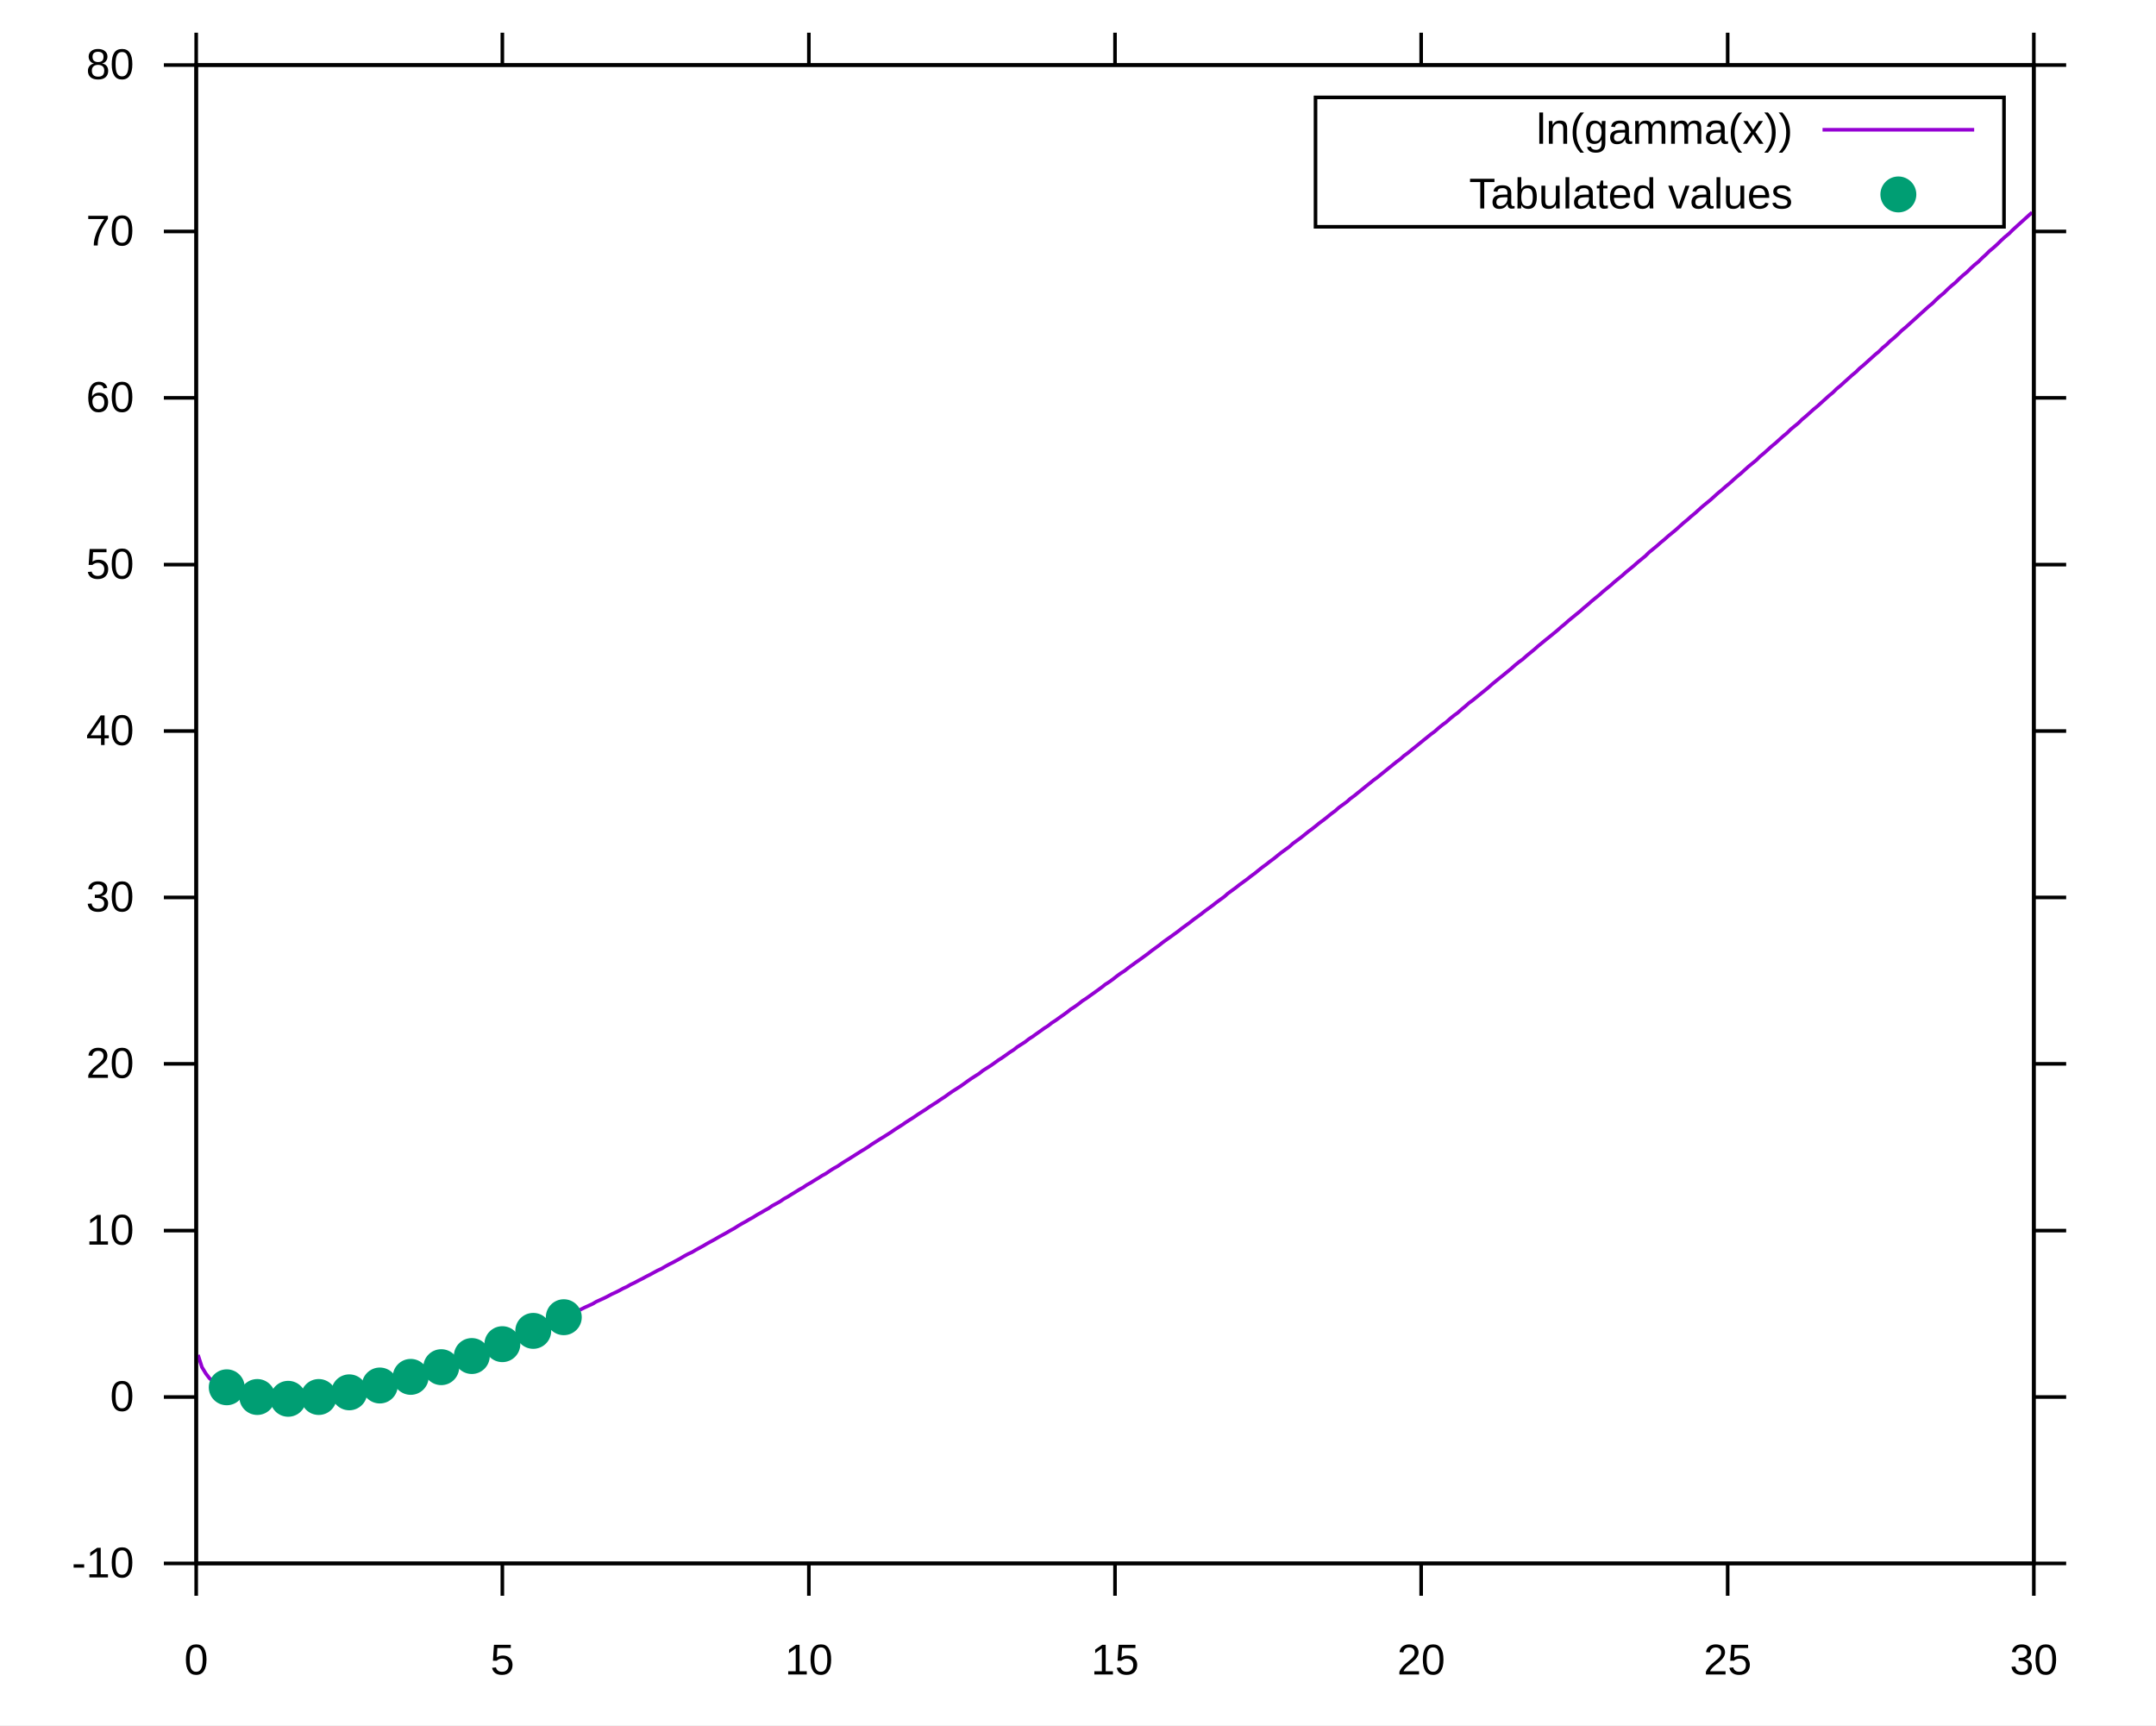
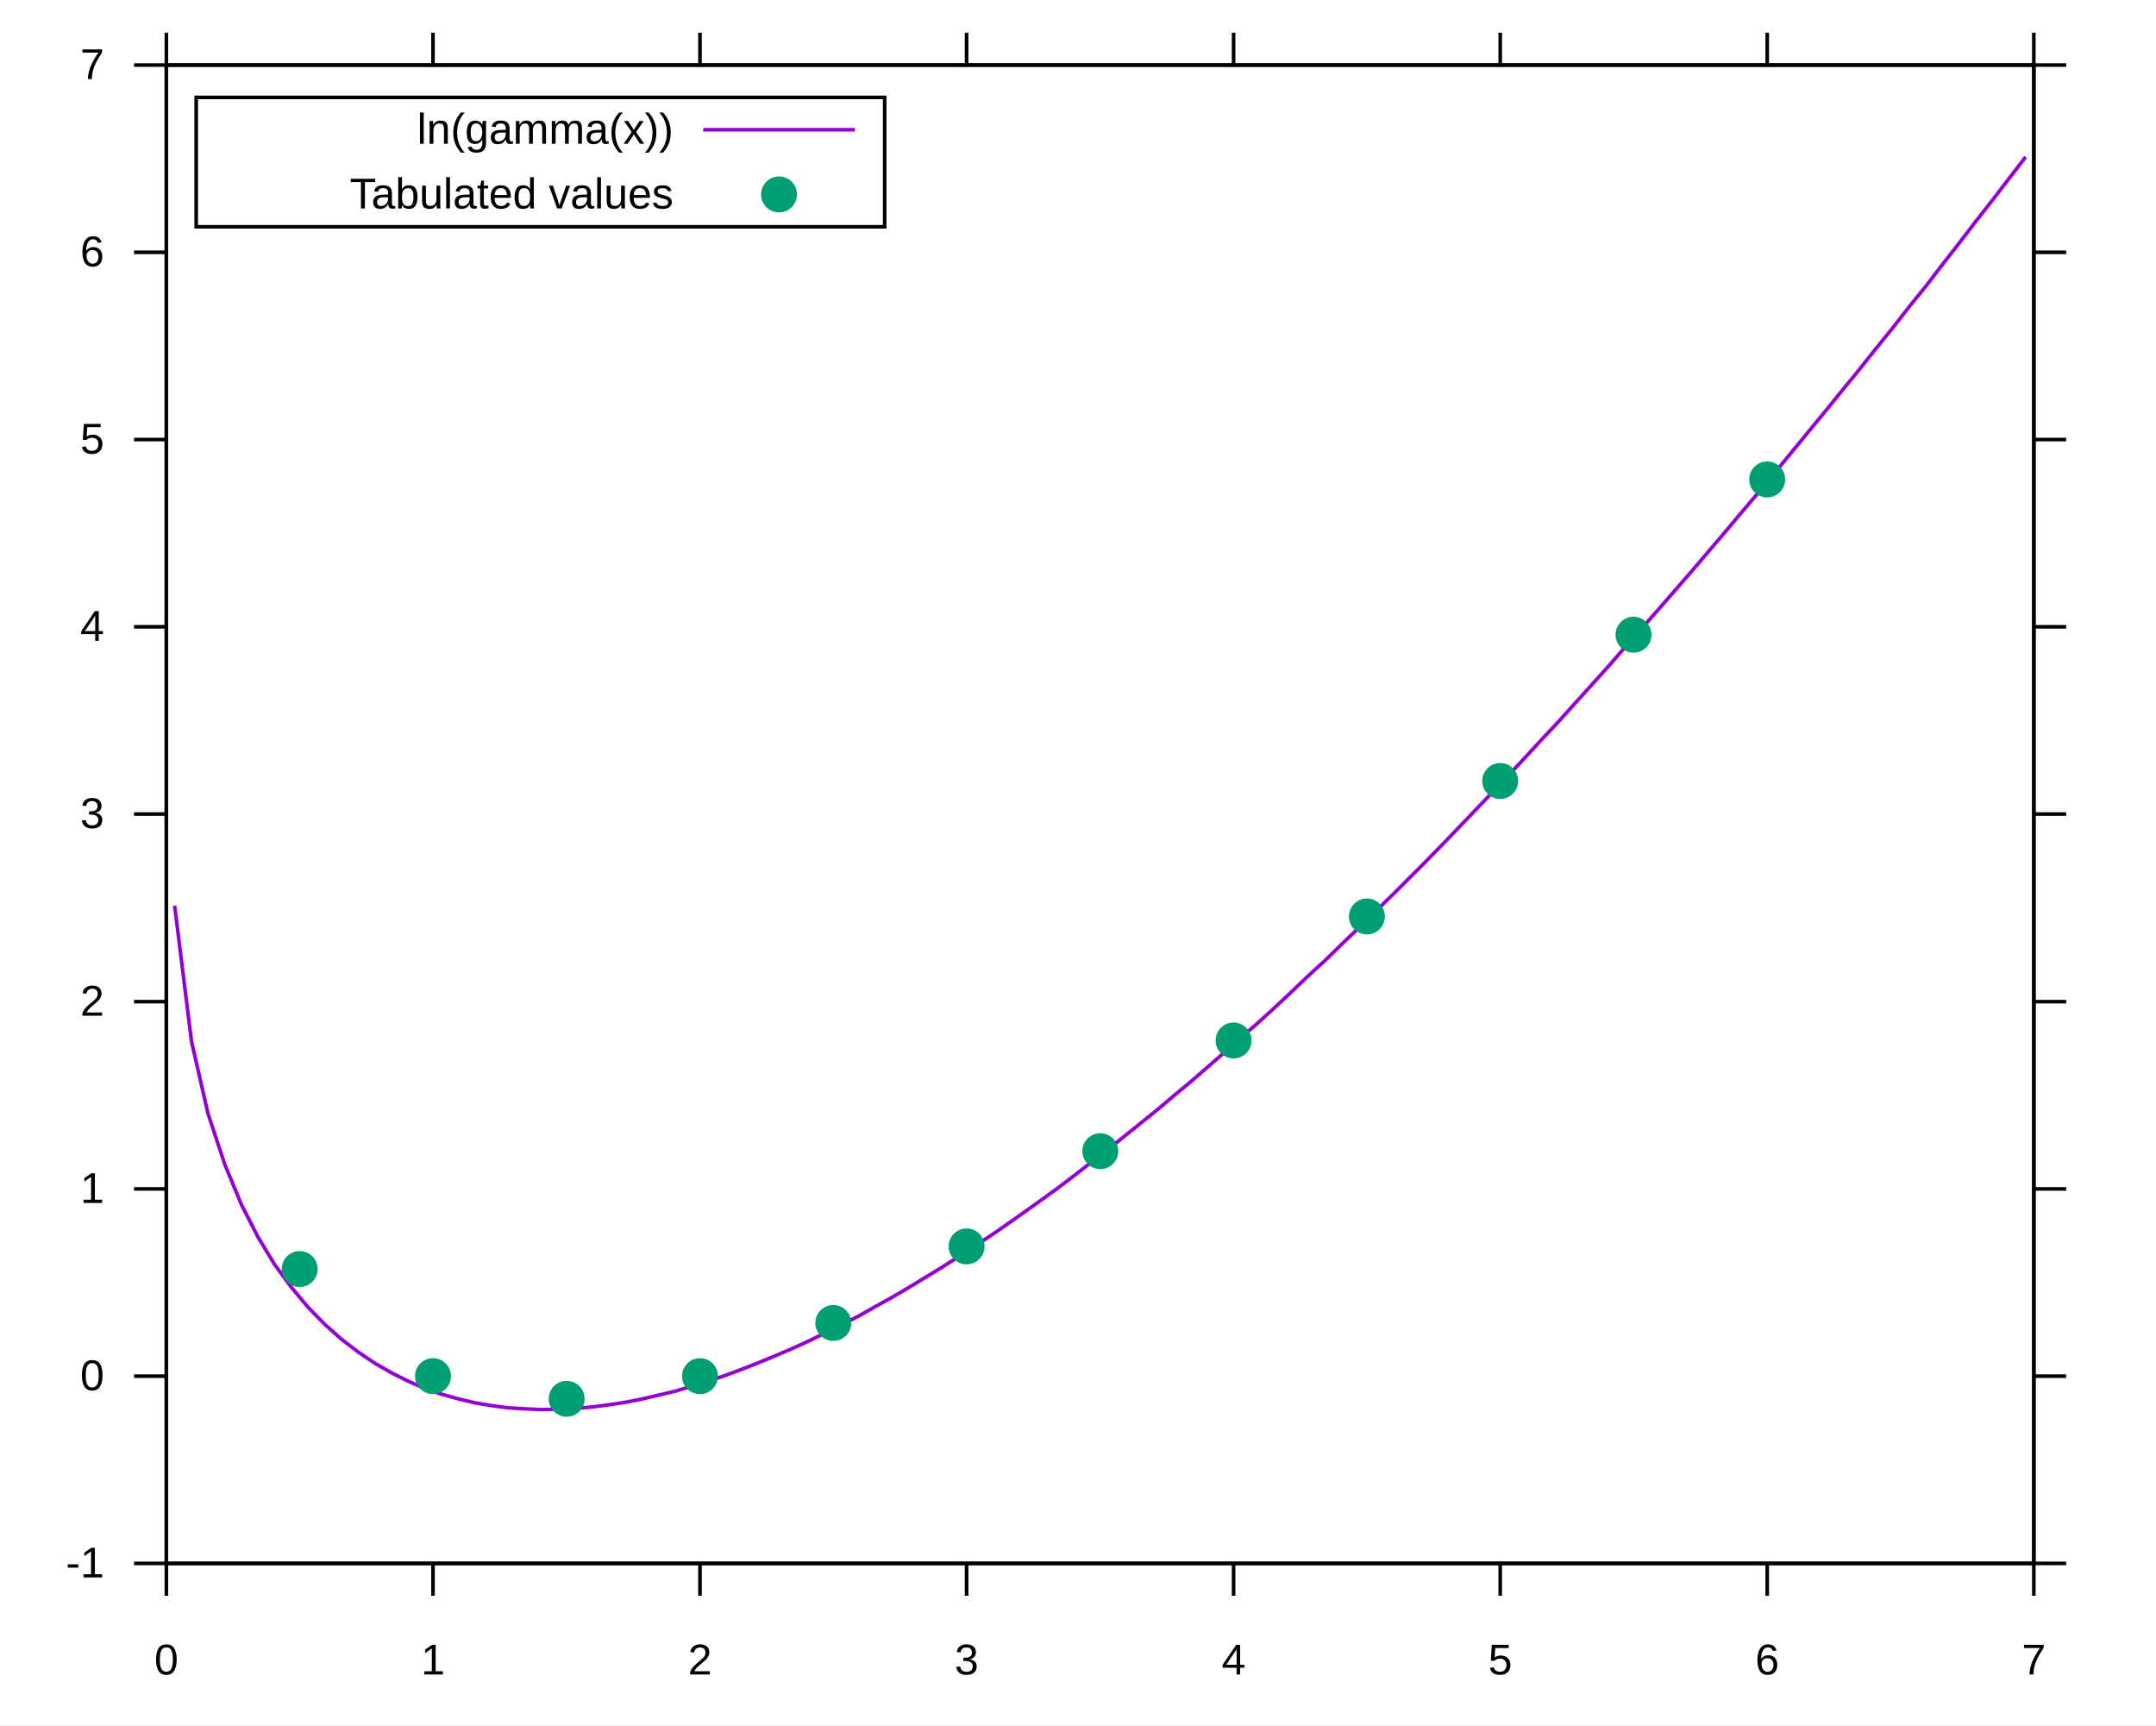
<svg xmlns="http://www.w3.org/2000/svg" xmlns:xlink="http://www.w3.org/1999/xlink" width="600" height="480" viewBox="0 0 600 480">
  <g id="gnuplot_canvas">
    <rect x="0" y="0" width="600" height="480" fill="#ffffff" />
    <defs>
      <circle id="gpDot" r="0.5" stroke-width="0.5" stroke="currentColor" />
      <path id="gpPt0" stroke-width="0.222" stroke="currentColor" d="M-1,0 h2 M0,-1 v2" />
      <path id="gpPt1" stroke-width="0.222" stroke="currentColor" d="M-1,-1 L1,1 M1,-1 L-1,1" />
      <path id="gpPt2" stroke-width="0.222" stroke="currentColor" d="M-1,0 L1,0 M0,-1 L0,1 M-1,-1 L1,1 M-1,1 L1,-1" />
      <rect id="gpPt3" stroke-width="0.222" stroke="currentColor" x="-1" y="-1" width="2" height="2" />
      <rect id="gpPt4" stroke-width="0.222" stroke="currentColor" fill="currentColor" x="-1" y="-1" width="2" height="2" />
      <circle id="gpPt5" stroke-width="0.222" stroke="currentColor" cx="0" cy="0" r="1" />
      <use xlink:href="#gpPt5" id="gpPt6" fill="currentColor" stroke="none" />
      <path id="gpPt7" stroke-width="0.222" stroke="currentColor" d="M0,-1.33 L-1.33,0.67 L1.33,0.67 z" />
      <use xlink:href="#gpPt7" id="gpPt8" fill="currentColor" stroke="none" />
      <use xlink:href="#gpPt7" id="gpPt9" stroke="currentColor" transform="rotate(180)" />
      <use xlink:href="#gpPt9" id="gpPt10" fill="currentColor" stroke="none" />
      <use xlink:href="#gpPt3" id="gpPt11" stroke="currentColor" transform="rotate(45)" />
      <use xlink:href="#gpPt11" id="gpPt12" fill="currentColor" stroke="none" />
      <path id="gpPt13" stroke-width="0.222" stroke="currentColor" d="M0,1.330 L1.265,0.411 L0.782,-1.067 L-0.782,-1.076 L-1.265,0.411 z" />
      <use xlink:href="#gpPt13" id="gpPt14" fill="currentColor" stroke="none" />
      <filter id="textbox" filterUnits="objectBoundingBox" x="0" y="0" height="1" width="1">
        <feFlood flood-color="#FFFFFF" flood-opacity="1" result="bgnd" />
        <feComposite in="SourceGraphic" in2="bgnd" operator="atop" />
      </filter>
      <filter id="greybox" filterUnits="objectBoundingBox" x="0" y="0" height="1" width="1">
        <feFlood flood-color="lightgrey" flood-opacity="1" result="grey" />
        <feComposite in="SourceGraphic" in2="grey" operator="atop" />
      </filter>
    </defs>
    <g fill="none" color="#FFFFFF" stroke="currentColor" stroke-width="1.00" stroke-linecap="butt" stroke-linejoin="miter">
</g>
    <g fill="none" color="black" stroke="currentColor" stroke-width="1.00" stroke-linecap="butt" stroke-linejoin="miter">
-       <path stroke="black" d="M54.6,435.0 L45.6,435.0 M566.0,435.0 L575.0,435.0  " />
-       <g transform="translate(37.3,438.9)" stroke="none" fill="black" font-family="Arial" font-size="12.00" text-anchor="end">
-         <text>
-           <tspan font-family="Arial">-10</tspan>
-         </text>
-       </g>
-     </g>
-     <g fill="none" color="black" stroke="currentColor" stroke-width="1.00" stroke-linecap="butt" stroke-linejoin="miter">
-       <path stroke="black" d="M54.6,388.7 L45.6,388.7 M566.0,388.7 L575.0,388.7  " />
-       <g transform="translate(37.3,392.6)" stroke="none" fill="black" font-family="Arial" font-size="12.00" text-anchor="end">
+       <path stroke="black" d="M46.3,435.0 L37.3,435.0 M566.0,435.0 L575.0,435.0  " />
+       <g transform="translate(29.0,438.9)" stroke="none" fill="black" font-family="Arial" font-size="12.00" text-anchor="end">
+         <text>
+           <tspan font-family="Arial">-1</tspan>
+         </text>
+       </g>
+     </g>
+     <g fill="none" color="black" stroke="currentColor" stroke-width="1.00" stroke-linecap="butt" stroke-linejoin="miter">
+       <path stroke="black" d="M46.3,382.9 L37.3,382.9 M566.0,382.9 L575.0,382.9  " />
+       <g transform="translate(29.0,386.8)" stroke="none" fill="black" font-family="Arial" font-size="12.00" text-anchor="end">
        <text>
          <tspan font-family="Arial"> 0</tspan>
        </text>
      </g>
    </g>
    <g fill="none" color="black" stroke="currentColor" stroke-width="1.00" stroke-linecap="butt" stroke-linejoin="miter">
-       <path stroke="black" d="M54.6,342.4 L45.6,342.4 M566.0,342.4 L575.0,342.4  " />
-       <g transform="translate(37.3,346.3)" stroke="none" fill="black" font-family="Arial" font-size="12.00" text-anchor="end">
-         <text>
-           <tspan font-family="Arial"> 10</tspan>
-         </text>
-       </g>
-     </g>
-     <g fill="none" color="black" stroke="currentColor" stroke-width="1.00" stroke-linecap="butt" stroke-linejoin="miter">
-       <path stroke="black" d="M54.6,296.0 L45.6,296.0 M566.0,296.0 L575.0,296.0  " />
-       <g transform="translate(37.3,299.9)" stroke="none" fill="black" font-family="Arial" font-size="12.00" text-anchor="end">
-         <text>
-           <tspan font-family="Arial"> 20</tspan>
-         </text>
-       </g>
-     </g>
-     <g fill="none" color="black" stroke="currentColor" stroke-width="1.00" stroke-linecap="butt" stroke-linejoin="miter">
-       <path stroke="black" d="M54.6,249.7 L45.6,249.7 M566.0,249.7 L575.0,249.7  " />
-       <g transform="translate(37.3,253.6)" stroke="none" fill="black" font-family="Arial" font-size="12.00" text-anchor="end">
-         <text>
-           <tspan font-family="Arial"> 30</tspan>
-         </text>
-       </g>
-     </g>
-     <g fill="none" color="black" stroke="currentColor" stroke-width="1.00" stroke-linecap="butt" stroke-linejoin="miter">
-       <path stroke="black" d="M54.6,203.4 L45.6,203.4 M566.0,203.4 L575.0,203.4  " />
-       <g transform="translate(37.3,207.3)" stroke="none" fill="black" font-family="Arial" font-size="12.00" text-anchor="end">
-         <text>
-           <tspan font-family="Arial"> 40</tspan>
-         </text>
-       </g>
-     </g>
-     <g fill="none" color="black" stroke="currentColor" stroke-width="1.00" stroke-linecap="butt" stroke-linejoin="miter">
-       <path stroke="black" d="M54.6,157.1 L45.6,157.1 M566.0,157.1 L575.0,157.1  " />
-       <g transform="translate(37.3,161.0)" stroke="none" fill="black" font-family="Arial" font-size="12.00" text-anchor="end">
-         <text>
-           <tspan font-family="Arial"> 50</tspan>
-         </text>
-       </g>
-     </g>
-     <g fill="none" color="black" stroke="currentColor" stroke-width="1.00" stroke-linecap="butt" stroke-linejoin="miter">
-       <path stroke="black" d="M54.6,110.7 L45.6,110.7 M566.0,110.7 L575.0,110.7  " />
-       <g transform="translate(37.3,114.6)" stroke="none" fill="black" font-family="Arial" font-size="12.00" text-anchor="end">
-         <text>
-           <tspan font-family="Arial"> 60</tspan>
-         </text>
-       </g>
-     </g>
-     <g fill="none" color="black" stroke="currentColor" stroke-width="1.00" stroke-linecap="butt" stroke-linejoin="miter">
-       <path stroke="black" d="M54.6,64.4 L45.6,64.4 M566.0,64.4 L575.0,64.4  " />
-       <g transform="translate(37.3,68.3)" stroke="none" fill="black" font-family="Arial" font-size="12.00" text-anchor="end">
-         <text>
-           <tspan font-family="Arial"> 70</tspan>
-         </text>
-       </g>
-     </g>
-     <g fill="none" color="black" stroke="currentColor" stroke-width="1.00" stroke-linecap="butt" stroke-linejoin="miter">
-       <path stroke="black" d="M54.6,18.1 L45.6,18.1 M566.0,18.1 L575.0,18.1  " />
-       <g transform="translate(37.3,22.0)" stroke="none" fill="black" font-family="Arial" font-size="12.00" text-anchor="end">
-         <text>
-           <tspan font-family="Arial"> 80</tspan>
-         </text>
-       </g>
-     </g>
-     <g fill="none" color="black" stroke="currentColor" stroke-width="1.00" stroke-linecap="butt" stroke-linejoin="miter">
-       <path stroke="black" d="M54.6,435.0 L54.6,444.0 M54.6,18.1 L54.6,9.1  " />
-       <g transform="translate(54.6,465.9)" stroke="none" fill="black" font-family="Arial" font-size="12.00" text-anchor="middle">
+       <path stroke="black" d="M46.3,330.8 L37.3,330.8 M566.0,330.8 L575.0,330.8  " />
+       <g transform="translate(29.0,334.7)" stroke="none" fill="black" font-family="Arial" font-size="12.00" text-anchor="end">
+         <text>
+           <tspan font-family="Arial"> 1</tspan>
+         </text>
+       </g>
+     </g>
+     <g fill="none" color="black" stroke="currentColor" stroke-width="1.00" stroke-linecap="butt" stroke-linejoin="miter">
+       <path stroke="black" d="M46.3,278.7 L37.3,278.7 M566.0,278.7 L575.0,278.7  " />
+       <g transform="translate(29.0,282.6)" stroke="none" fill="black" font-family="Arial" font-size="12.00" text-anchor="end">
+         <text>
+           <tspan font-family="Arial"> 2</tspan>
+         </text>
+       </g>
+     </g>
+     <g fill="none" color="black" stroke="currentColor" stroke-width="1.00" stroke-linecap="butt" stroke-linejoin="miter">
+       <path stroke="black" d="M46.3,226.5 L37.3,226.5 M566.0,226.5 L575.0,226.5  " />
+       <g transform="translate(29.0,230.4)" stroke="none" fill="black" font-family="Arial" font-size="12.00" text-anchor="end">
+         <text>
+           <tspan font-family="Arial"> 3</tspan>
+         </text>
+       </g>
+     </g>
+     <g fill="none" color="black" stroke="currentColor" stroke-width="1.00" stroke-linecap="butt" stroke-linejoin="miter">
+       <path stroke="black" d="M46.3,174.4 L37.3,174.4 M566.0,174.4 L575.0,174.4  " />
+       <g transform="translate(29.0,178.3)" stroke="none" fill="black" font-family="Arial" font-size="12.00" text-anchor="end">
+         <text>
+           <tspan font-family="Arial"> 4</tspan>
+         </text>
+       </g>
+     </g>
+     <g fill="none" color="black" stroke="currentColor" stroke-width="1.00" stroke-linecap="butt" stroke-linejoin="miter">
+       <path stroke="black" d="M46.3,122.3 L37.3,122.3 M566.0,122.3 L575.0,122.3  " />
+       <g transform="translate(29.0,126.2)" stroke="none" fill="black" font-family="Arial" font-size="12.00" text-anchor="end">
+         <text>
+           <tspan font-family="Arial"> 5</tspan>
+         </text>
+       </g>
+     </g>
+     <g fill="none" color="black" stroke="currentColor" stroke-width="1.00" stroke-linecap="butt" stroke-linejoin="miter">
+       <path stroke="black" d="M46.3,70.2 L37.3,70.2 M566.0,70.2 L575.0,70.2  " />
+       <g transform="translate(29.0,74.1)" stroke="none" fill="black" font-family="Arial" font-size="12.00" text-anchor="end">
+         <text>
+           <tspan font-family="Arial"> 6</tspan>
+         </text>
+       </g>
+     </g>
+     <g fill="none" color="black" stroke="currentColor" stroke-width="1.00" stroke-linecap="butt" stroke-linejoin="miter">
+       <path stroke="black" d="M46.3,18.1 L37.3,18.1 M566.0,18.1 L575.0,18.1  " />
+       <g transform="translate(29.0,22.0)" stroke="none" fill="black" font-family="Arial" font-size="12.00" text-anchor="end">
+         <text>
+           <tspan font-family="Arial"> 7</tspan>
+         </text>
+       </g>
+     </g>
+     <g fill="none" color="black" stroke="currentColor" stroke-width="1.00" stroke-linecap="butt" stroke-linejoin="miter">
+       <path stroke="black" d="M46.3,435.0 L46.3,444.0 M46.3,18.1 L46.3,9.1  " />
+       <g transform="translate(46.3,465.9)" stroke="none" fill="black" font-family="Arial" font-size="12.00" text-anchor="middle">
        <text>
          <tspan font-family="Arial"> 0</tspan>
        </text>
      </g>
    </g>
    <g fill="none" color="black" stroke="currentColor" stroke-width="1.00" stroke-linecap="butt" stroke-linejoin="miter">
-       <path stroke="black" d="M139.8,435.0 L139.8,444.0 M139.8,18.1 L139.8,9.1  " />
-       <g transform="translate(139.8,465.9)" stroke="none" fill="black" font-family="Arial" font-size="12.00" text-anchor="middle">
+       <path stroke="black" d="M120.5,435.0 L120.5,444.0 M120.5,18.1 L120.5,9.1  " />
+       <g transform="translate(120.5,465.9)" stroke="none" fill="black" font-family="Arial" font-size="12.00" text-anchor="middle">
+         <text>
+           <tspan font-family="Arial"> 1</tspan>
+         </text>
+       </g>
+     </g>
+     <g fill="none" color="black" stroke="currentColor" stroke-width="1.00" stroke-linecap="butt" stroke-linejoin="miter">
+       <path stroke="black" d="M194.8,435.0 L194.8,444.0 M194.8,18.1 L194.8,9.1  " />
+       <g transform="translate(194.8,465.9)" stroke="none" fill="black" font-family="Arial" font-size="12.00" text-anchor="middle">
+         <text>
+           <tspan font-family="Arial"> 2</tspan>
+         </text>
+       </g>
+     </g>
+     <g fill="none" color="black" stroke="currentColor" stroke-width="1.00" stroke-linecap="butt" stroke-linejoin="miter">
+       <path stroke="black" d="M269.0,435.0 L269.0,444.0 M269.0,18.1 L269.0,9.1  " />
+       <g transform="translate(269.0,465.9)" stroke="none" fill="black" font-family="Arial" font-size="12.00" text-anchor="middle">
+         <text>
+           <tspan font-family="Arial"> 3</tspan>
+         </text>
+       </g>
+     </g>
+     <g fill="none" color="black" stroke="currentColor" stroke-width="1.00" stroke-linecap="butt" stroke-linejoin="miter">
+       <path stroke="black" d="M343.3,435.0 L343.3,444.0 M343.3,18.1 L343.3,9.1  " />
+       <g transform="translate(343.3,465.9)" stroke="none" fill="black" font-family="Arial" font-size="12.00" text-anchor="middle">
+         <text>
+           <tspan font-family="Arial"> 4</tspan>
+         </text>
+       </g>
+     </g>
+     <g fill="none" color="black" stroke="currentColor" stroke-width="1.00" stroke-linecap="butt" stroke-linejoin="miter">
+       <path stroke="black" d="M417.5,435.0 L417.5,444.0 M417.5,18.1 L417.5,9.1  " />
+       <g transform="translate(417.5,465.9)" stroke="none" fill="black" font-family="Arial" font-size="12.00" text-anchor="middle">
        <text>
          <tspan font-family="Arial"> 5</tspan>
        </text>
      </g>
    </g>
    <g fill="none" color="black" stroke="currentColor" stroke-width="1.00" stroke-linecap="butt" stroke-linejoin="miter">
-       <path stroke="black" d="M225.1,435.0 L225.1,444.0 M225.1,18.1 L225.1,9.1  " />
-       <g transform="translate(225.1,465.9)" stroke="none" fill="black" font-family="Arial" font-size="12.00" text-anchor="middle">
-         <text>
-           <tspan font-family="Arial"> 10</tspan>
-         </text>
-       </g>
-     </g>
-     <g fill="none" color="black" stroke="currentColor" stroke-width="1.00" stroke-linecap="butt" stroke-linejoin="miter">
-       <path stroke="black" d="M310.3,435.0 L310.3,444.0 M310.3,18.1 L310.3,9.1  " />
-       <g transform="translate(310.3,465.9)" stroke="none" fill="black" font-family="Arial" font-size="12.00" text-anchor="middle">
-         <text>
-           <tspan font-family="Arial"> 15</tspan>
-         </text>
-       </g>
-     </g>
-     <g fill="none" color="black" stroke="currentColor" stroke-width="1.00" stroke-linecap="butt" stroke-linejoin="miter">
-       <path stroke="black" d="M395.5,435.0 L395.5,444.0 M395.5,18.1 L395.5,9.1  " />
-       <g transform="translate(395.5,465.9)" stroke="none" fill="black" font-family="Arial" font-size="12.00" text-anchor="middle">
-         <text>
-           <tspan font-family="Arial"> 20</tspan>
-         </text>
-       </g>
-     </g>
-     <g fill="none" color="black" stroke="currentColor" stroke-width="1.00" stroke-linecap="butt" stroke-linejoin="miter">
-       <path stroke="black" d="M480.8,435.0 L480.8,444.0 M480.8,18.1 L480.8,9.1  " />
-       <g transform="translate(480.8,465.9)" stroke="none" fill="black" font-family="Arial" font-size="12.00" text-anchor="middle">
-         <text>
-           <tspan font-family="Arial"> 25</tspan>
+       <path stroke="black" d="M491.8,435.0 L491.8,444.0 M491.8,18.1 L491.8,9.1  " />
+       <g transform="translate(491.8,465.9)" stroke="none" fill="black" font-family="Arial" font-size="12.00" text-anchor="middle">
+         <text>
+           <tspan font-family="Arial"> 6</tspan>
        </text>
      </g>
    </g>
    <g fill="none" color="black" stroke="currentColor" stroke-width="1.00" stroke-linecap="butt" stroke-linejoin="miter">
      <path stroke="black" d="M566.0,435.0 L566.0,444.0 M566.0,18.1 L566.0,9.1  " />
      <g transform="translate(566.0,465.9)" stroke="none" fill="black" font-family="Arial" font-size="12.00" text-anchor="middle">
        <text>
-           <tspan font-family="Arial"> 30</tspan>
-         </text>
-       </g>
-     </g>
-     <g fill="none" color="black" stroke="currentColor" stroke-width="1.00" stroke-linecap="butt" stroke-linejoin="miter">
- </g>
-     <g fill="none" color="black" stroke="currentColor" stroke-width="1.00" stroke-linecap="butt" stroke-linejoin="miter">
-       <path stroke="black" d="M54.6,18.1 L54.6,435.0 L566.0,435.0 L566.0,18.1 L54.6,18.1 Z  " />
-     </g>
-     <g fill="none" color="black" stroke="currentColor" stroke-width="1.00" stroke-linecap="butt" stroke-linejoin="miter">
- </g>
-     <g fill="none" color="black" stroke="currentColor" stroke-width="1.00" stroke-linecap="butt" stroke-linejoin="miter">
-       <path stroke="black" d="M366.1,63.1 L366.1,27.1 L557.7,27.1 L557.7,63.1 L366.1,63.1 Z  " />
+           <tspan font-family="Arial"> 7</tspan>
+         </text>
+       </g>
+     </g>
+     <g fill="none" color="black" stroke="currentColor" stroke-width="1.00" stroke-linecap="butt" stroke-linejoin="miter">
+ </g>
+     <g fill="none" color="black" stroke="currentColor" stroke-width="1.00" stroke-linecap="butt" stroke-linejoin="miter">
+       <path stroke="black" d="M46.3,18.1 L46.3,435.0 L566.0,435.0 L566.0,18.1 L46.3,18.1 Z  " />
+     </g>
+     <g fill="none" color="black" stroke="currentColor" stroke-width="1.00" stroke-linecap="butt" stroke-linejoin="miter">
+ </g>
+     <g fill="none" color="black" stroke="currentColor" stroke-width="1.00" stroke-linecap="butt" stroke-linejoin="miter">
+       <path stroke="black" d="M54.6,63.1 L54.6,27.1 L246.2,27.1 L246.2,63.1 L54.6,63.1 Z  " />
    </g>
    <g id="gnuplot_plot_1">
      <g fill="none" color="black" stroke="currentColor" stroke-width="1.00" stroke-linecap="butt" stroke-linejoin="miter">
-         <g transform="translate(498.9,40.0)" stroke="none" fill="black" font-family="Arial" font-size="12.00" text-anchor="end">
+         <g transform="translate(187.4,40.0)" stroke="none" fill="black" font-family="Arial" font-size="12.00" text-anchor="end">
          <text>
            <tspan font-family="Arial">ln(gamma(x))</tspan>
          </text>
        </g>
      </g>
      <g fill="none" color="black" stroke="currentColor" stroke-width="1.00" stroke-linecap="butt" stroke-linejoin="miter">
-         <path stroke="rgb(148,   0, 211)" d="M507.2,36.1 L549.4,36.1 M55.1,377.0 L56.2,380.4 L57.3,382.2 L58.3,383.5 L59.4,384.4 L60.5,385.2   L61.5,385.9 L62.6,386.5 L63.7,387.0 L64.7,387.4 L65.8,387.8 L66.9,388.1 L67.9,388.4 L69.0,388.6   L70.0,388.8 L71.1,389.0 L72.2,389.1 L73.2,389.2 L74.3,389.3 L75.4,389.4 L76.4,389.5 L77.5,389.5   L78.6,389.5 L79.6,389.5 L80.7,389.5 L81.8,389.4 L82.8,389.4 L83.9,389.3 L85.0,389.2 L86.0,389.2   L87.1,389.0 L88.2,388.9 L89.2,388.8 L90.3,388.7 L91.4,388.5 L92.4,388.4 L93.5,388.2 L94.6,388.0   L95.6,387.8 L96.7,387.6 L97.7,387.4 L98.8,387.2 L99.9,387.0 L100.9,386.7 L102.0,386.5 L103.1,386.2   L104.1,386.0 L105.2,385.7 L106.3,385.5 L107.3,385.2 L108.4,384.9 L109.5,384.6 L110.5,384.3 L111.6,384.0   L112.7,383.7 L113.7,383.4 L114.8,383.1 L115.9,382.7 L116.9,382.4 L118.0,382.1 L119.1,381.7 L120.1,381.4   L121.2,381.0 L122.3,380.7 L123.3,380.3 L124.4,379.9 L125.4,379.5 L126.5,379.2 L127.6,378.8 L128.7,378.4   L129.7,378.0 L130.8,377.6 L131.8,377.2 L132.9,376.8 L134.0,376.4 L135.0,376.0 L136.1,375.5 L137.2,375.1   L138.2,374.7 L139.3,374.3 L140.4,373.8 L141.4,373.4 L142.5,372.9 L143.6,372.5 L144.6,372.0 L145.7,371.6   L146.8,371.1 L147.8,370.6 L148.9,370.2 L150.0,369.7 L151.0,369.2 L152.1,368.8 L153.1,368.3 L154.2,367.8   L155.3,367.3 L156.4,366.8 L157.4,366.3 L158.5,365.8 L159.5,365.3 L160.6,364.8 L161.7,364.3 L162.7,363.8   L163.8,363.3 L164.9,362.8 L165.9,362.2 L167.0,361.7 L168.1,361.2 L169.1,360.7 L170.2,360.1 L171.3,359.6   L172.3,359.1 L173.4,358.5 L174.5,358.0 L175.5,357.4 L176.6,356.9 L177.7,356.3 L178.7,355.8 L179.8,355.2   L180.8,354.7 L181.9,354.1 L183.0,353.5 L184.1,353.0 L185.1,352.4 L186.2,351.8 L187.2,351.3 L188.3,350.7   L189.4,350.1 L190.4,349.5 L191.5,348.9 L192.6,348.4 L193.6,347.8 L194.7,347.2 L195.8,346.6 L196.8,346.0   L197.9,345.4 L199.0,344.8 L200.0,344.2 L201.1,343.6 L202.2,343.0 L203.2,342.4 L204.3,341.8 L205.4,341.1   L206.4,340.5 L207.5,339.9 L208.5,339.3 L209.6,338.7 L210.7,338.0 L211.8,337.4 L212.8,336.8 L213.9,336.2   L214.9,335.5 L216.0,334.9 L217.1,334.3 L218.1,333.6 L219.2,333.0 L220.3,332.3 L221.3,331.7 L222.4,331.0   L223.5,330.4 L224.5,329.7 L225.6,329.1 L226.7,328.4 L227.7,327.8 L228.8,327.1 L229.9,326.5 L230.9,325.8   L232.0,325.1 L233.1,324.5 L234.1,323.8 L235.2,323.1 L236.2,322.5 L237.3,321.8 L238.4,321.1 L239.5,320.4   L240.5,319.8 L241.6,319.1 L242.6,318.4 L243.7,317.7 L244.8,317.0 L245.8,316.4 L246.9,315.7 L248.0,315.0   L249.0,314.3 L250.1,313.6 L251.2,312.9 L252.2,312.2 L253.3,311.5 L254.4,310.8 L255.4,310.1 L256.5,309.4   L257.6,308.7 L258.6,308.0 L259.7,307.3 L260.8,306.6 L261.8,305.9 L262.9,305.2 L264.0,304.4 L265.0,303.7   L266.1,303.0 L267.2,302.3 L268.2,301.6 L269.3,300.8 L270.3,300.1 L271.4,299.4 L272.5,298.7 L273.5,297.9   L274.6,297.2 L275.7,296.5 L276.7,295.8 L277.8,295.0 L278.9,294.3 L279.9,293.6 L281.0,292.8 L282.1,292.1   L283.1,291.3 L284.2,290.6 L285.3,289.9 L286.3,289.1 L287.4,288.4 L288.5,287.6 L289.5,286.9 L290.6,286.1   L291.7,285.4 L292.7,284.6 L293.8,283.9 L294.9,283.1 L295.9,282.4 L297.0,281.6 L298.0,280.8 L299.1,280.1   L300.2,279.3 L301.2,278.5 L302.3,277.8 L303.4,277.0 L304.4,276.3 L305.5,275.5 L306.6,274.7 L307.6,273.9   L308.7,273.2 L309.8,272.4 L310.8,271.6 L311.9,270.8 L313.0,270.1 L314.0,269.3 L315.1,268.5 L316.2,267.7   L317.2,267.0 L318.3,266.2 L319.4,265.4 L320.4,264.6 L321.5,263.8 L322.6,263.0 L323.6,262.2 L324.7,261.4   L325.7,260.7 L326.8,259.9 L327.9,259.1 L328.9,258.3 L330.0,257.5 L331.1,256.7 L332.1,255.9 L333.2,255.1   L334.3,254.3 L335.3,253.5 L336.4,252.7 L337.5,251.9 L338.5,251.1 L339.6,250.3 L340.7,249.5 L341.7,248.6   L342.8,247.8 L343.9,247.0 L344.9,246.2 L346.0,245.4 L347.1,244.6 L348.1,243.8 L349.2,243.0 L350.3,242.1   L351.3,241.3 L352.4,240.5 L353.4,239.7 L354.5,238.9 L355.6,238.0 L356.6,237.2 L357.7,236.4 L358.8,235.6   L359.8,234.7 L360.9,233.9 L362.0,233.1 L363.0,232.3 L364.1,231.4 L365.2,230.6 L366.2,229.8 L367.3,228.9   L368.4,228.1 L369.4,227.3 L370.5,226.4 L371.6,225.6 L372.6,224.7 L373.7,223.9 L374.8,223.1 L375.8,222.2   L376.9,221.4 L378.0,220.5 L379.0,219.7 L380.1,218.8 L381.1,218.0 L382.2,217.1 L383.3,216.3 L384.4,215.4   L385.4,214.6 L386.5,213.7 L387.5,212.9 L388.6,212.0 L389.7,211.2 L390.7,210.3 L391.8,209.5 L392.9,208.6   L393.9,207.8 L395.0,206.9 L396.1,206.0 L397.1,205.2 L398.2,204.3 L399.3,203.5 L400.3,202.6 L401.4,201.7   L402.5,200.9 L403.5,200.0 L404.6,199.1 L405.7,198.3 L406.7,197.4 L407.8,196.5 L408.8,195.6 L409.9,194.8   L411.0,193.9 L412.1,193.0 L413.1,192.2 L414.2,191.3 L415.2,190.4 L416.3,189.5 L417.4,188.6 L418.4,187.8   L419.5,186.9 L420.6,186.0 L421.6,185.1 L422.7,184.2 L423.8,183.4 L424.8,182.5 L425.9,181.6 L427.0,180.7   L428.0,179.8 L429.1,178.9 L430.2,178.0 L431.2,177.2 L432.3,176.3 L433.4,175.4 L434.4,174.5 L435.5,173.6   L436.5,172.7 L437.6,171.8 L438.7,170.9 L439.8,170.0 L440.8,169.1 L441.9,168.2 L442.9,167.3 L444.0,166.4   L445.1,165.5 L446.1,164.6 L447.2,163.7 L448.3,162.8 L449.3,161.9 L450.4,161.0 L451.5,160.1 L452.5,159.2   L453.6,158.3 L454.7,157.4 L455.7,156.5 L456.8,155.6 L457.9,154.7 L458.9,153.7 L460.0,152.8 L461.1,151.9   L462.1,151.0 L463.2,150.1 L464.2,149.2 L465.3,148.3 L466.4,147.4 L467.5,146.4 L468.5,145.5 L469.6,144.6   L470.6,143.7 L471.7,142.8 L472.8,141.8 L473.8,140.9 L474.9,140.0 L476.0,139.1 L477.0,138.2 L478.1,137.2   L479.2,136.3 L480.2,135.4 L481.3,134.5 L482.4,133.5 L483.4,132.6 L484.5,131.7 L485.6,130.7 L486.6,129.8   L487.7,128.9 L488.8,128.0 L489.8,127.0 L490.9,126.1 L491.9,125.2 L493.0,124.2 L494.1,123.3 L495.2,122.3   L496.2,121.4 L497.3,120.5 L498.3,119.5 L499.4,118.6 L500.5,117.7 L501.5,116.7 L502.6,115.8 L503.7,114.8   L504.7,113.9 L505.8,113.0 L506.9,112.0 L507.9,111.1 L509.0,110.1 L510.1,109.2 L511.1,108.2 L512.2,107.3   L513.3,106.3 L514.3,105.4 L515.4,104.4 L516.5,103.5 L517.5,102.5 L518.6,101.6 L519.7,100.6 L520.7,99.7   L521.8,98.7 L522.9,97.8 L523.9,96.8 L525.0,95.9 L526.0,94.9 L527.1,94.0 L528.2,93.0 L529.2,92.0   L530.3,91.1 L531.4,90.1 L532.4,89.2 L533.5,88.2 L534.6,87.2 L535.6,86.3 L536.7,85.3 L537.8,84.4   L538.8,83.4 L539.9,82.4 L541.0,81.5 L542.0,80.5 L543.1,79.5 L544.2,78.6 L545.2,77.6 L546.3,76.6   L547.4,75.7 L548.4,74.7 L549.5,73.7 L550.6,72.8 L551.6,71.8 L552.7,70.8 L553.7,69.8 L554.8,68.9   L555.9,67.9 L556.9,66.9 L558.0,65.9 L559.1,65.0 L560.1,64.0 L561.2,63.0 L562.3,62.0 L563.3,61.1   L564.4,60.1 L565.5,59.1  " />
+         <path stroke="rgb(148,   0, 211)" d="M195.7,36.1 L237.9,36.1 M48.6,252.0 L53.3,289.8 L57.9,309.9 L62.6,324.1 L67.2,335.2 L71.8,344.2   L76.4,351.8 L81.1,358.2 L85.7,363.7 L90.4,368.5 L95.0,372.6 L99.7,376.2 L104.3,379.3 L109.0,382.0   L113.6,384.3 L118.2,386.3 L122.8,387.9 L127.5,389.2 L132.1,390.3 L136.8,391.1 L141.4,391.7 L146.1,392.0   L150.7,392.2 L155.4,392.1 L160.0,391.9 L164.6,391.5 L169.2,390.9 L173.9,390.2 L178.5,389.3 L183.2,388.2   L187.8,387.1 L192.5,385.7 L197.1,384.3 L201.8,382.7 L206.4,381.0 L211.0,379.2 L215.6,377.3 L220.3,375.3   L224.9,373.2 L229.6,370.9 L234.2,368.6 L238.9,366.2 L243.5,363.6 L248.2,361.0 L252.8,358.3 L257.4,355.5   L262.0,352.7 L266.7,349.7 L271.3,346.7 L276.0,343.6 L280.6,340.4 L285.3,337.1 L289.9,333.8 L294.6,330.4   L299.2,326.9 L303.8,323.3 L308.5,319.7 L313.1,316.0 L317.7,312.3 L322.4,308.5 L327.0,304.6 L331.7,300.7   L336.3,296.7 L341.0,292.6 L345.6,288.5 L350.3,284.4 L354.9,280.2 L359.5,275.9 L364.1,271.5 L368.8,267.2   L373.4,262.7 L378.1,258.2 L382.7,253.7 L387.4,249.1 L392.0,244.5 L396.7,239.8 L401.3,235.1 L405.9,230.3   L410.5,225.5 L415.2,220.6 L419.8,215.7 L424.5,210.7 L429.1,205.7 L433.8,200.7 L438.4,195.6 L443.1,190.4   L447.7,185.3 L452.3,180.0 L456.9,174.8 L461.6,169.5 L466.2,164.2 L470.9,158.8 L475.5,153.4 L480.2,147.9   L484.8,142.4 L489.5,136.9 L494.1,131.3 L498.7,125.7 L503.3,120.1 L508.0,114.4 L512.6,108.7 L517.3,103.0   L521.9,97.2 L526.6,91.4 L531.2,85.5 L535.9,79.7 L540.5,73.7 L545.1,67.8 L549.7,61.8 L554.4,55.8   L559.0,49.8 L563.7,43.7  " />
      </g>
    </g>
    <g id="gnuplot_plot_2">
      <g fill="none" color="black" stroke="currentColor" stroke-width="1.00" stroke-linecap="butt" stroke-linejoin="miter">
-         <g transform="translate(498.9,58.0)" stroke="none" fill="black" font-family="Arial" font-size="12.00" text-anchor="end">
+         <g transform="translate(187.4,58.0)" stroke="none" fill="black" font-family="Arial" font-size="12.00" text-anchor="end">
          <text>
            <tspan font-family="Arial">Tabulated values</tspan>
          </text>
        </g>
      </g>
      <g fill="none" color="black" stroke="currentColor" stroke-width="1.00" stroke-linecap="butt" stroke-linejoin="miter">
-         <use xlink:href="#gpPt6" transform="translate(63.1,386.0) scale(4.50)" color="rgb(  0, 158, 115)" />
-         <use xlink:href="#gpPt6" transform="translate(71.6,388.7) scale(4.50)" color="rgb(  0, 158, 115)" />
-         <use xlink:href="#gpPt6" transform="translate(80.2,389.2) scale(4.50)" color="rgb(  0, 158, 115)" />
-         <use xlink:href="#gpPt6" transform="translate(88.7,388.7) scale(4.50)" color="rgb(  0, 158, 115)" />
-         <use xlink:href="#gpPt6" transform="translate(97.2,387.4) scale(4.50)" color="rgb(  0, 158, 115)" />
-         <use xlink:href="#gpPt6" transform="translate(105.7,385.5) scale(4.50)" color="rgb(  0, 158, 115)" />
-         <use xlink:href="#gpPt6" transform="translate(114.3,383.1) scale(4.50)" color="rgb(  0, 158, 115)" />
-         <use xlink:href="#gpPt6" transform="translate(122.8,380.4) scale(4.50)" color="rgb(  0, 158, 115)" />
-         <use xlink:href="#gpPt6" transform="translate(131.3,377.3) scale(4.50)" color="rgb(  0, 158, 115)" />
-         <use xlink:href="#gpPt6" transform="translate(139.8,374.0) scale(4.50)" color="rgb(  0, 158, 115)" />
-         <use xlink:href="#gpPt6" transform="translate(148.4,370.3) scale(4.50)" color="rgb(  0, 158, 115)" />
-         <use xlink:href="#gpPt6" transform="translate(156.9,366.5) scale(4.50)" color="rgb(  0, 158, 115)" />
-         <use xlink:href="#gpPt6" transform="translate(528.3,54.1) scale(4.50)" color="rgb(  0, 158, 115)" />
+         <use xlink:href="#gpPt6" transform="translate(83.4,353.1) scale(4.50)" color="rgb(  0, 158, 115)" />
+         <use xlink:href="#gpPt6" transform="translate(120.5,382.9) scale(4.50)" color="rgb(  0, 158, 115)" />
+         <use xlink:href="#gpPt6" transform="translate(157.7,389.2) scale(4.50)" color="rgb(  0, 158, 115)" />
+         <use xlink:href="#gpPt6" transform="translate(194.8,382.9) scale(4.50)" color="rgb(  0, 158, 115)" />
+         <use xlink:href="#gpPt6" transform="translate(231.9,368.1) scale(4.50)" color="rgb(  0, 158, 115)" />
+         <use xlink:href="#gpPt6" transform="translate(269.0,346.8) scale(4.50)" color="rgb(  0, 158, 115)" />
+         <use xlink:href="#gpPt6" transform="translate(306.2,320.3) scale(4.50)" color="rgb(  0, 158, 115)" />
+         <use xlink:href="#gpPt6" transform="translate(343.3,289.5) scale(4.50)" color="rgb(  0, 158, 115)" />
+         <use xlink:href="#gpPt6" transform="translate(380.4,255.0) scale(4.50)" color="rgb(  0, 158, 115)" />
+         <use xlink:href="#gpPt6" transform="translate(417.5,217.3) scale(4.50)" color="rgb(  0, 158, 115)" />
+         <use xlink:href="#gpPt6" transform="translate(454.6,176.6) scale(4.50)" color="rgb(  0, 158, 115)" />
+         <use xlink:href="#gpPt6" transform="translate(491.8,133.4) scale(4.50)" color="rgb(  0, 158, 115)" />
+         <use xlink:href="#gpPt6" transform="translate(216.8,54.1) scale(4.50)" color="rgb(  0, 158, 115)" />
      </g>
    </g>
    <g fill="none" color="#FFFFFF" stroke="rgb(  0, 158, 115)" stroke-width="2.00" stroke-linecap="butt" stroke-linejoin="miter">
</g>
    <g fill="none" color="black" stroke="currentColor" stroke-width="2.00" stroke-linecap="butt" stroke-linejoin="miter">
</g>
    <g fill="none" color="black" stroke="black" stroke-width="1.00" stroke-linecap="butt" stroke-linejoin="miter">
</g>
    <g fill="none" color="black" stroke="currentColor" stroke-width="1.00" stroke-linecap="butt" stroke-linejoin="miter">
-       <path stroke="black" d="M54.6,18.1 L54.6,435.0 L566.0,435.0 L566.0,18.1 L54.6,18.1 Z  " />
+       <path stroke="black" d="M46.3,18.1 L46.3,435.0 L566.0,435.0 L566.0,18.1 L46.3,18.1 Z  " />
    </g>
    <g fill="none" color="black" stroke="currentColor" stroke-width="1.00" stroke-linecap="butt" stroke-linejoin="miter">
</g>
  </g>
</svg>
